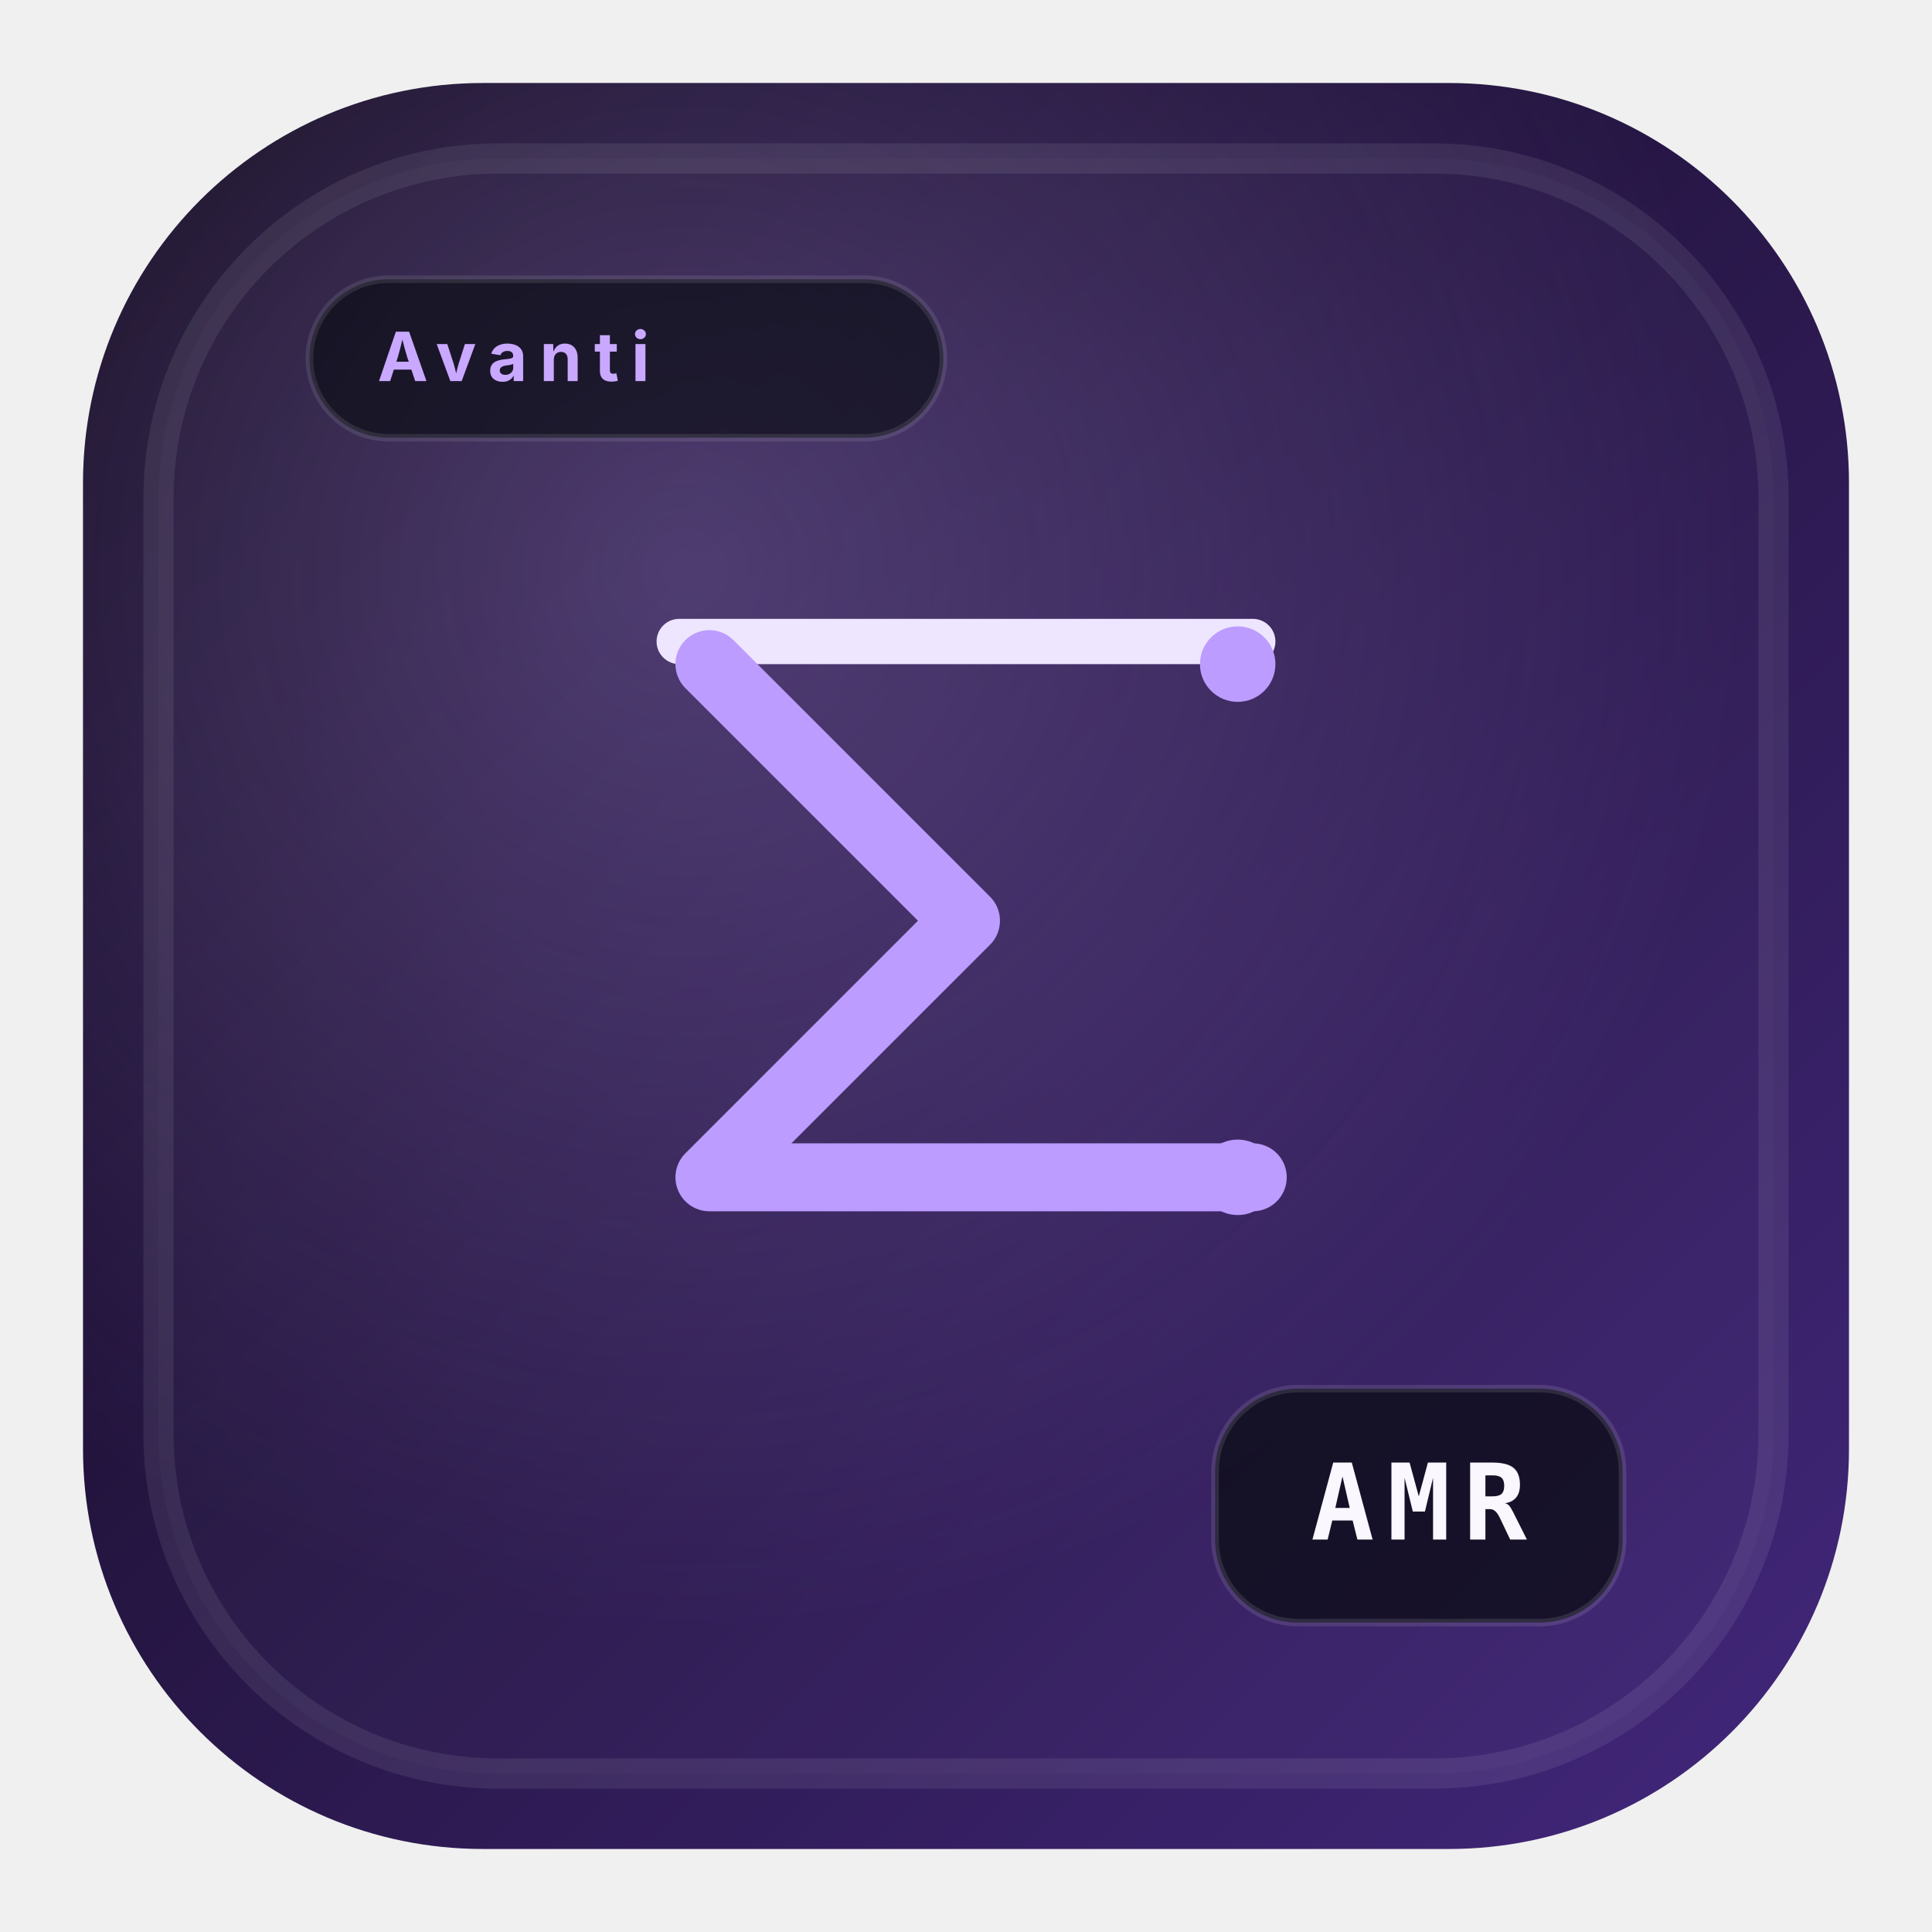
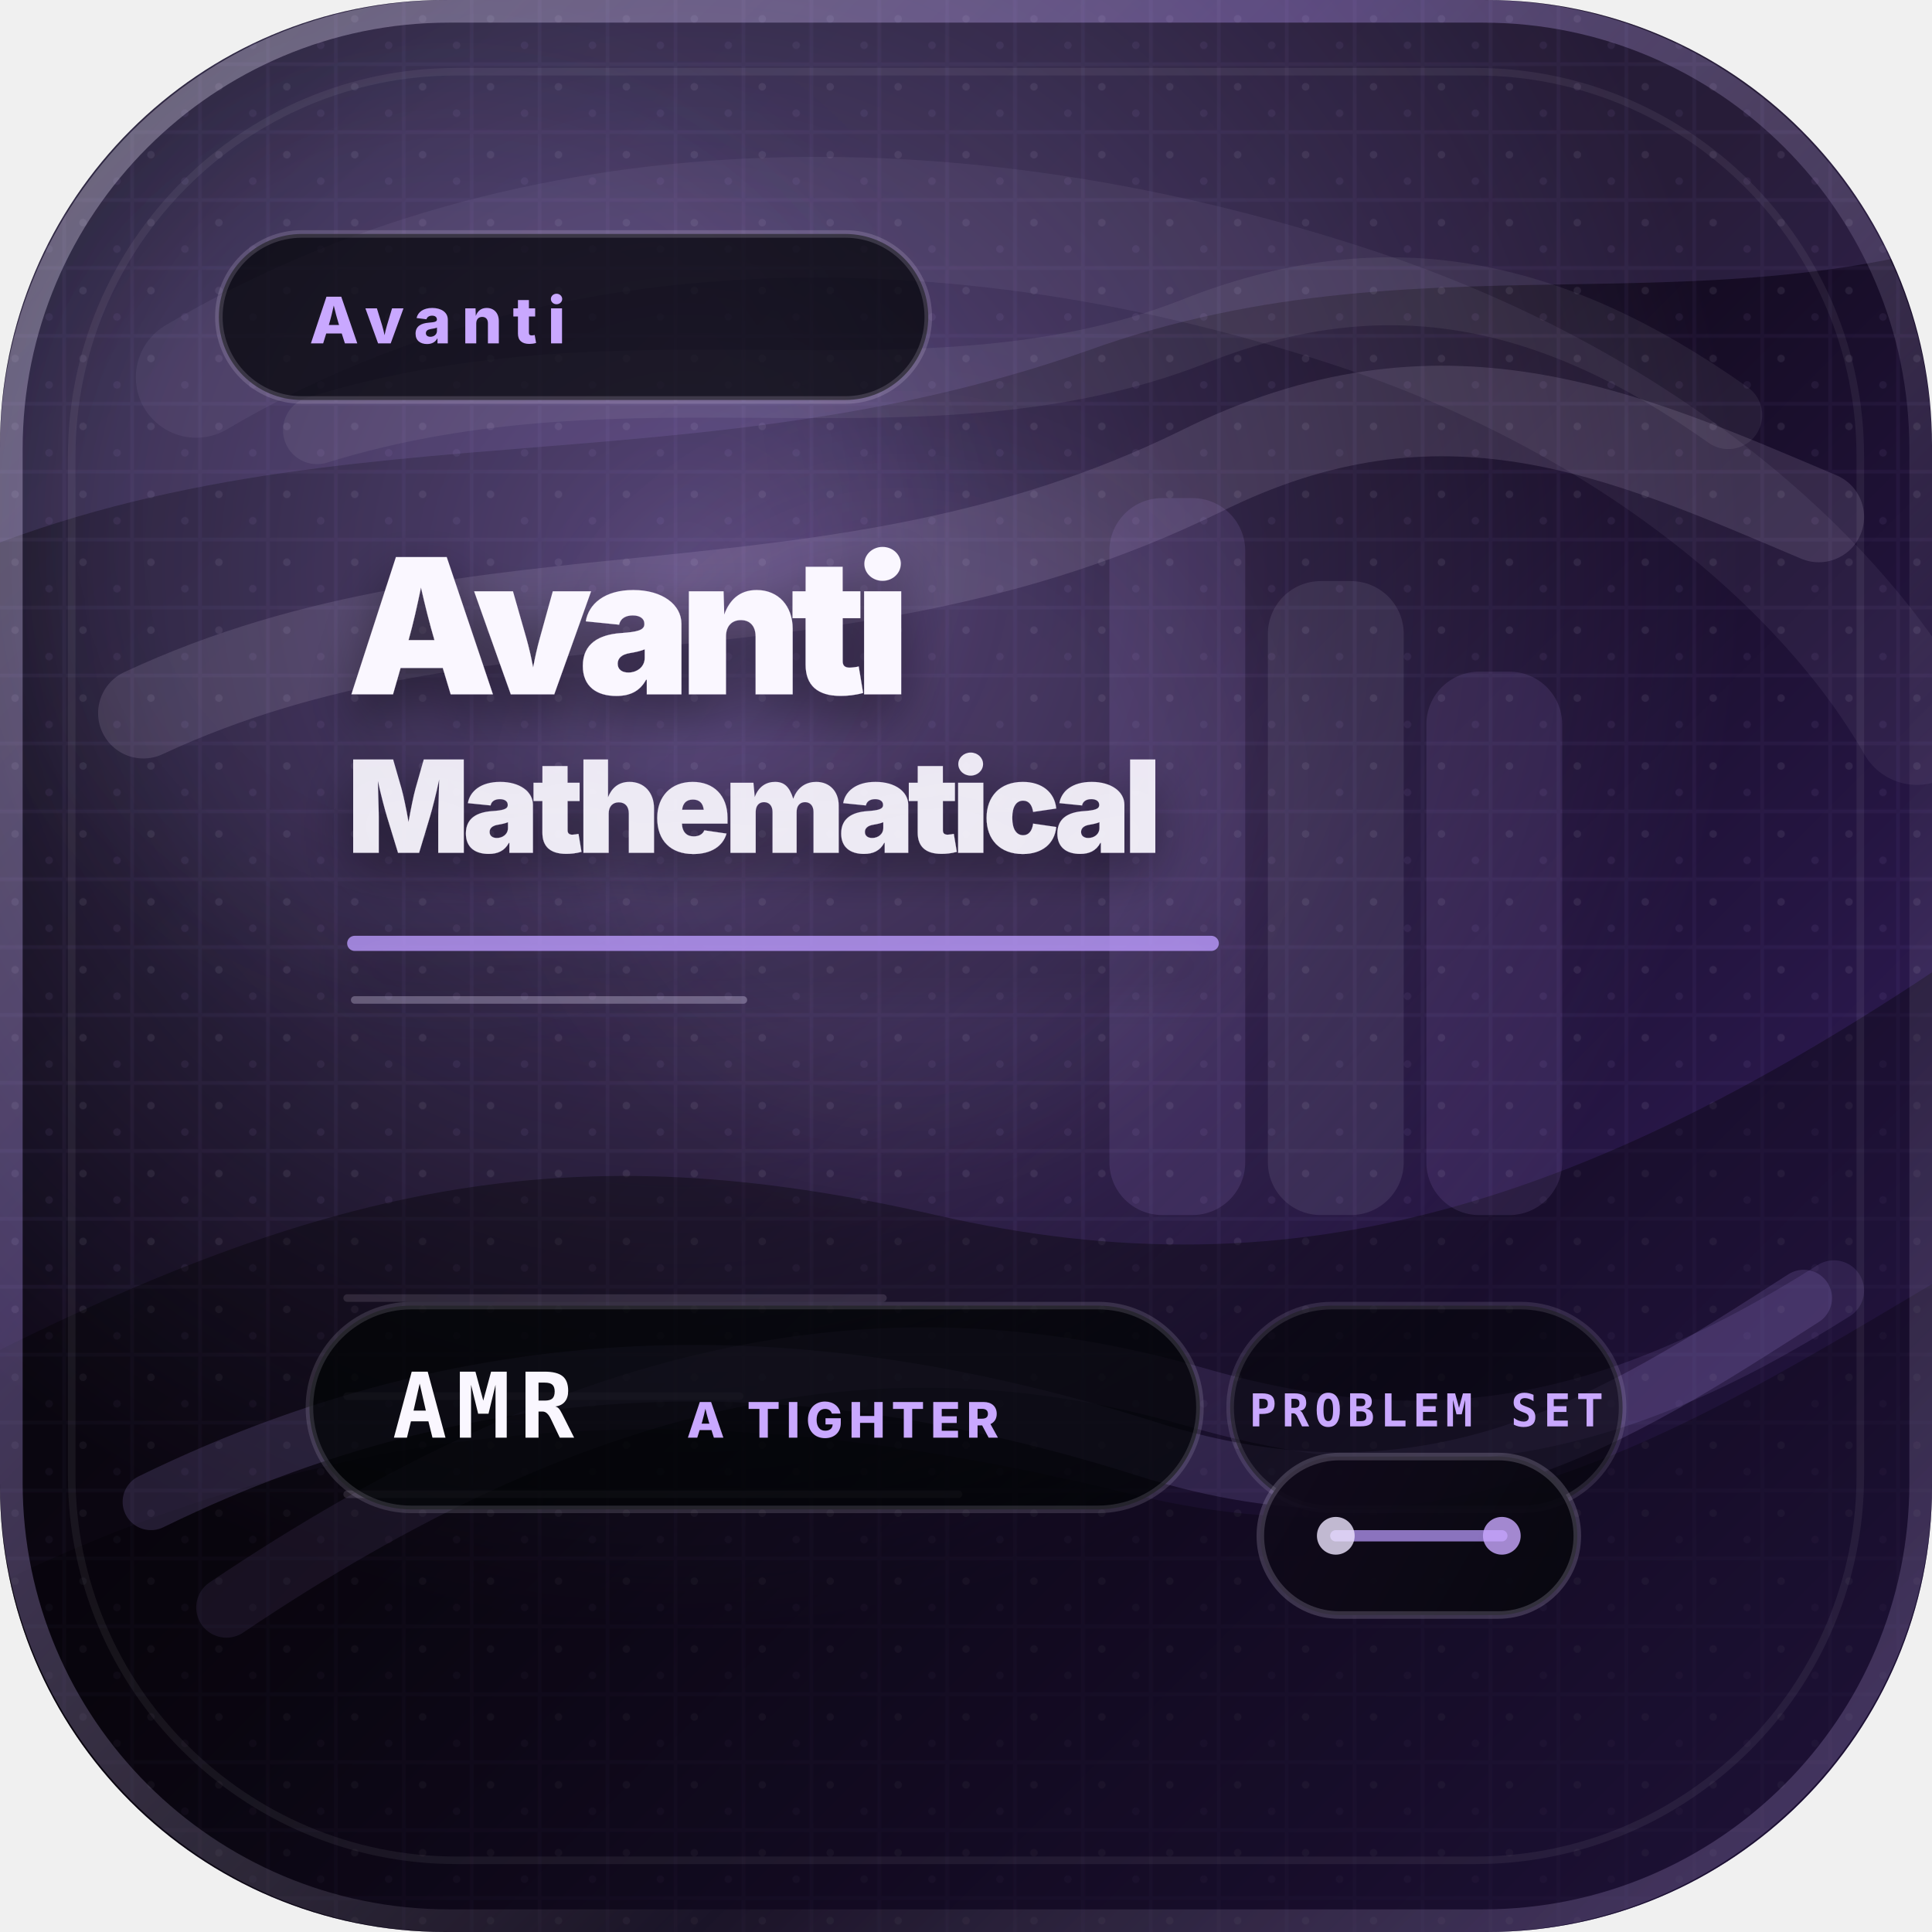
<svg xmlns="http://www.w3.org/2000/svg" width="512" height="512" viewBox="0 0 512 512" fill="none" role="img" aria-label="Avanti: Mathematical Reasoning icon">
  <defs>
-     <linearGradient id="bg" x1="56" y1="56" x2="456" y2="456" gradientUnits="userSpaceOnUse">
-       <stop stop-color="#120A1D" />
+     <clipPath id="tileClip">
+       <rect x="0" y="0" width="512" height="512" rx="118" />
+     </clipPath>
+     <linearGradient id="bg" x1="0" y1="0" x2="512" y2="512" gradientUnits="userSpaceOnUse">
+       <stop stop-color="#020406" />
+       <stop offset="0.48" stop-color="#120A1D" />
      <stop offset="1" stop-color="#3F2575" />
    </linearGradient>
+     <linearGradient id="line" x1="128" y1="132" x2="394" y2="386" gradientUnits="userSpaceOnUse">
+       <stop stop-color="#EEE5FF" />
+       <stop offset="0.46" stop-color="#BC9CFF" />
+       <stop offset="1" stop-color="#C9A8FF" />
+     </linearGradient>
+     <linearGradient id="rim" x1="0" y1="0" x2="512" y2="512" gradientUnits="userSpaceOnUse">
+       <stop stop-color="#FFFFFF" stop-opacity="0.62" />
+       <stop offset="0.34" stop-color="#BC9CFF" stop-opacity="0.66" />
+       <stop offset="0.68" stop-color="#FFFFFF" stop-opacity="0.08" />
+       <stop offset="1" stop-color="#C9A8FF" stop-opacity="0.5" />
+     </linearGradient>
+     <linearGradient id="badge" x1="326" y1="368" x2="434" y2="430" gradientUnits="userSpaceOnUse">
+       <stop stop-color="#120A1D" />
+       <stop offset="1" stop-color="#05070B" />
+     </linearGradient>
+     <linearGradient id="coverGlass" x1="84" y1="106" x2="428" y2="406" gradientUnits="userSpaceOnUse">
+       <stop stop-color="#FFFFFF" stop-opacity="0.08" />
+       <stop offset="0.46" stop-color="#BC9CFF" stop-opacity="0.025" />
+       <stop offset="1" stop-color="#000000" stop-opacity="0.2" />
+     </linearGradient>
    <radialGradient id="glow" cx="0" cy="0" r="1" gradientUnits="userSpaceOnUse" gradientTransform="translate(180 152) rotate(52) scale(282 282)">
-       <stop stop-color="#BC9CFF" stop-opacity="0.28" />
+       <stop stop-color="#BC9CFF" stop-opacity="0.36" />
      <stop offset="1" stop-color="#BC9CFF" stop-opacity="0" />
    </radialGradient>
+     <pattern id="grain" width="18" height="18" patternUnits="userSpaceOnUse">
+       <path d="M0 17H18M17 0V18" stroke="#BC9CFF" stroke-opacity="0.08" stroke-width="1" />
+       <circle cx="4" cy="5" r="1" fill="#EEE5FF" fill-opacity="0.14" />
+       <circle cx="13" cy="12" r="1" fill="#C9A8FF" fill-opacity="0.12" />
+     </pattern>
+     <filter id="glyphGlow" x="-40%" y="-40%" width="180%" height="180%" color-interpolation-filters="sRGB">
+       <feDropShadow dx="0" dy="0" stdDeviation="8" flood-color="#BC9CFF" flood-opacity="0.42" />
+       <feDropShadow dx="0" dy="16" stdDeviation="18" flood-color="#000000" flood-opacity="0.36" />
+     </filter>
+     <filter id="softBlur" x="-30%" y="-30%" width="160%" height="160%">
+       <feGaussianBlur stdDeviation="18" />
+     </filter>
+     <filter id="titleLift" x="-20%" y="-20%" width="140%" height="140%">
+       <feDropShadow dx="0" dy="6" stdDeviation="7" flood-color="#000000" flood-opacity="0.45" />
+     </filter>
  </defs>
-   <rect x="22" y="22" width="468" height="468" rx="106" fill="url(#bg)" />
-   <rect x="22" y="22" width="468" height="468" rx="106" fill="url(#glow)" />
-   <rect x="42" y="42" width="428" height="428" rx="90" fill="rgba(255,255,255,0.02)" stroke="rgba(255,255,255,0.08)" stroke-width="8" />
-   <path d="M180 170H332" stroke="#EEE5FF" stroke-width="12" stroke-linecap="round" />
-   <path d="M188 176L256 244L188 312H332" stroke="#BC9CFF" stroke-width="18" stroke-linecap="round" stroke-linejoin="round" />
-   <circle cx="328" cy="176" r="10" fill="#BC9CFF" />
-   <circle cx="328" cy="312" r="10" fill="#BC9CFF" />
-   <rect x="82" y="74" width="168" height="42" rx="21" fill="rgba(7,10,16,0.64)" stroke="rgba(255,255,255,0.10)" stroke-width="2" />
-   <text x="100" y="101" fill="#C9A8FF" font-family="Inter, SF Pro Display, Arial, sans-serif" font-size="18" font-weight="700" letter-spacing="0.18em">Avanti</text>
-   <rect x="322" y="368" width="108" height="62" rx="22" fill="rgba(7,10,16,0.72)" stroke="rgba(255,255,255,0.11)" stroke-width="2" />
-   <text x="376" y="408" text-anchor="middle" fill="#FAF7FF" font-family="JetBrains Mono, SF Mono, monospace" font-size="28" font-weight="700" letter-spacing="0.12em">AMR</text>
+   <g clip-path="url(#tileClip)">
+     <rect width="512" height="512" fill="url(#bg)" />
+     <rect width="512" height="512" fill="url(#glow)" />
+     <rect width="512" height="512" fill="url(#grain)" opacity="0.55" />
+     <path d="M-20 368C86 312 152 300 248 322C344 344 424 320 532 244V532H-20V368Z" fill="#000000" opacity="0.34" />
+     <path d="M52 100C140 48 252 46 360 82C432 106 484 150 508 192" stroke="#EEE5FF" stroke-width="32" stroke-linecap="round" opacity="0.06" />
+     <path d="M60 426C152 364 232 346 316 370C378 388 426 380 486 342" stroke="#BC9CFF" stroke-width="16" stroke-linecap="round" opacity="0.11" />
+     <g opacity="0.94">
+       <path d="M-34 159C72 103 174 133 288 93C382 59 462 93 550 53V-30H-34V159Z" fill="#BC9CFF" fill-opacity="0.13" />
+       <path d="M-28 434C86 370 186 368 300 396C398 420 462 368 540 324V552H-28V434Z" fill="#000000" fill-opacity="0.27" />
+       <path d="M38 189C128 147 220 173 318 125C382 93 430 115 482 137" fill="none" stroke="#EEE5FF" stroke-opacity="0.13" stroke-width="24" stroke-linecap="round" />
+       <path d="M40 398C134 352 222 358 304 384C380 408 428 376 478 344" fill="none" stroke="#BC9CFF" stroke-opacity="0.16" stroke-width="15" stroke-linecap="round" />
+       <circle cx="121" cy="138" r="116" fill="#BC9CFF" fill-opacity="0.08" filter="url(#softBlur)" />
+       <circle cx="239" cy="210" r="88" fill="#C9A8FF" fill-opacity="0.08" filter="url(#softBlur)" />
+       <path d="M84 114C168 88 244 116 316 88C366 68 410 76 458 110" fill="none" stroke="#FFFFFF" stroke-opacity="0.07" stroke-width="18" stroke-linecap="round" />
+     </g>
+     <g opacity="0.76">
+       <rect x="294" y="132" width="36" height="190" rx="14" fill="#BC9CFF" fill-opacity="0.16" />
+       <rect x="336" y="154" width="36" height="168" rx="14" fill="#EEE5FF" fill-opacity="0.12" />
+       <rect x="378" y="178" width="36" height="144" rx="14" fill="#C9A8FF" fill-opacity="0.14" />
+       <path d="M92 344H234M92 370H196M92 396H254" stroke="#EEE5FF" stroke-opacity="0.16" stroke-width="2" stroke-linecap="round" />
+     </g>
+     <g filter="url(#titleLift)">
+       <text x="92" y="184" fill="#FAF7FF" font-family="Inter, SF Pro Display, Arial, sans-serif" font-size="50" font-weight="900" letter-spacing="-0.06em">Avanti</text>
+       <text x="92" y="226" fill="#FAF7FF" fill-opacity="0.92" font-family="Inter, SF Pro Display, Arial, sans-serif" font-size="34" font-weight="900" letter-spacing="-0.055em">Mathematical</text>
+       <path d="M94 250H321" stroke="#BC9CFF" stroke-width="4" stroke-linecap="round" opacity="0.78" />
+       <path d="M94 265H197" stroke="#EEE5FF" stroke-width="2" stroke-linecap="round" opacity="0.28" />
+     </g>
+     <g>
+       <rect x="82" y="346" width="236" height="54" rx="27" fill="#020406" fill-opacity="0.76" stroke="#EEE5FF" stroke-opacity="0.14" stroke-width="2" />
+       <text x="104" y="381" fill="#FAF7FF" font-family="JetBrains Mono, SF Mono, monospace" font-size="24" font-weight="900" letter-spacing="0.1em">AMR</text>
+       <text x="182" y="381" fill="#C9A8FF" font-family="Inter, SF Pro Display, Arial, sans-serif" font-size="13" font-weight="800" letter-spacing="0.12em">A TIGHTER</text>
+       <rect x="326" y="346" width="104" height="54" rx="27" fill="#020406" fill-opacity="0.58" stroke="#EEE5FF" stroke-opacity="0.12" stroke-width="2" />
+       <text x="378" y="378" text-anchor="middle" fill="#C9A8FF" font-family="JetBrains Mono, SF Mono, monospace" font-size="12" font-weight="800" letter-spacing="0.12em">PROBLEM SET</text>
+     </g>
+     <rect x="58" y="62" width="188" height="44" rx="22" fill="#020406" fill-opacity="0.72" stroke="#EEE5FF" stroke-opacity="0.16" stroke-width="2" />
+     <text x="82" y="91" fill="#C9A8FF" font-family="Inter, SF Pro Display, Arial, sans-serif" font-size="17" font-weight="800" letter-spacing="0.16em">Avanti</text>
+     <rect x="334" y="386" width="84" height="42" rx="21" fill="url(#badge)" fill-opacity="0.92" stroke="#EEE5FF" stroke-opacity="0.18" stroke-width="2" />
+     <path d="M354 407H398" stroke="#BC9CFF" stroke-opacity="0.72" stroke-width="3" stroke-linecap="round" />
+     <circle cx="354" cy="407" r="5" fill="#EEE5FF" opacity="0.8" />
+     <circle cx="398" cy="407" r="5" fill="#C9A8FF" opacity="0.8" />
+   </g>
+   <rect x="3" y="3" width="506" height="506" rx="116" stroke="url(#rim)" stroke-opacity="0.5" stroke-width="6" />
+   <rect x="19" y="19" width="474" height="474" rx="102" stroke="#FFFFFF" stroke-opacity="0.06" stroke-width="2" />
</svg>
